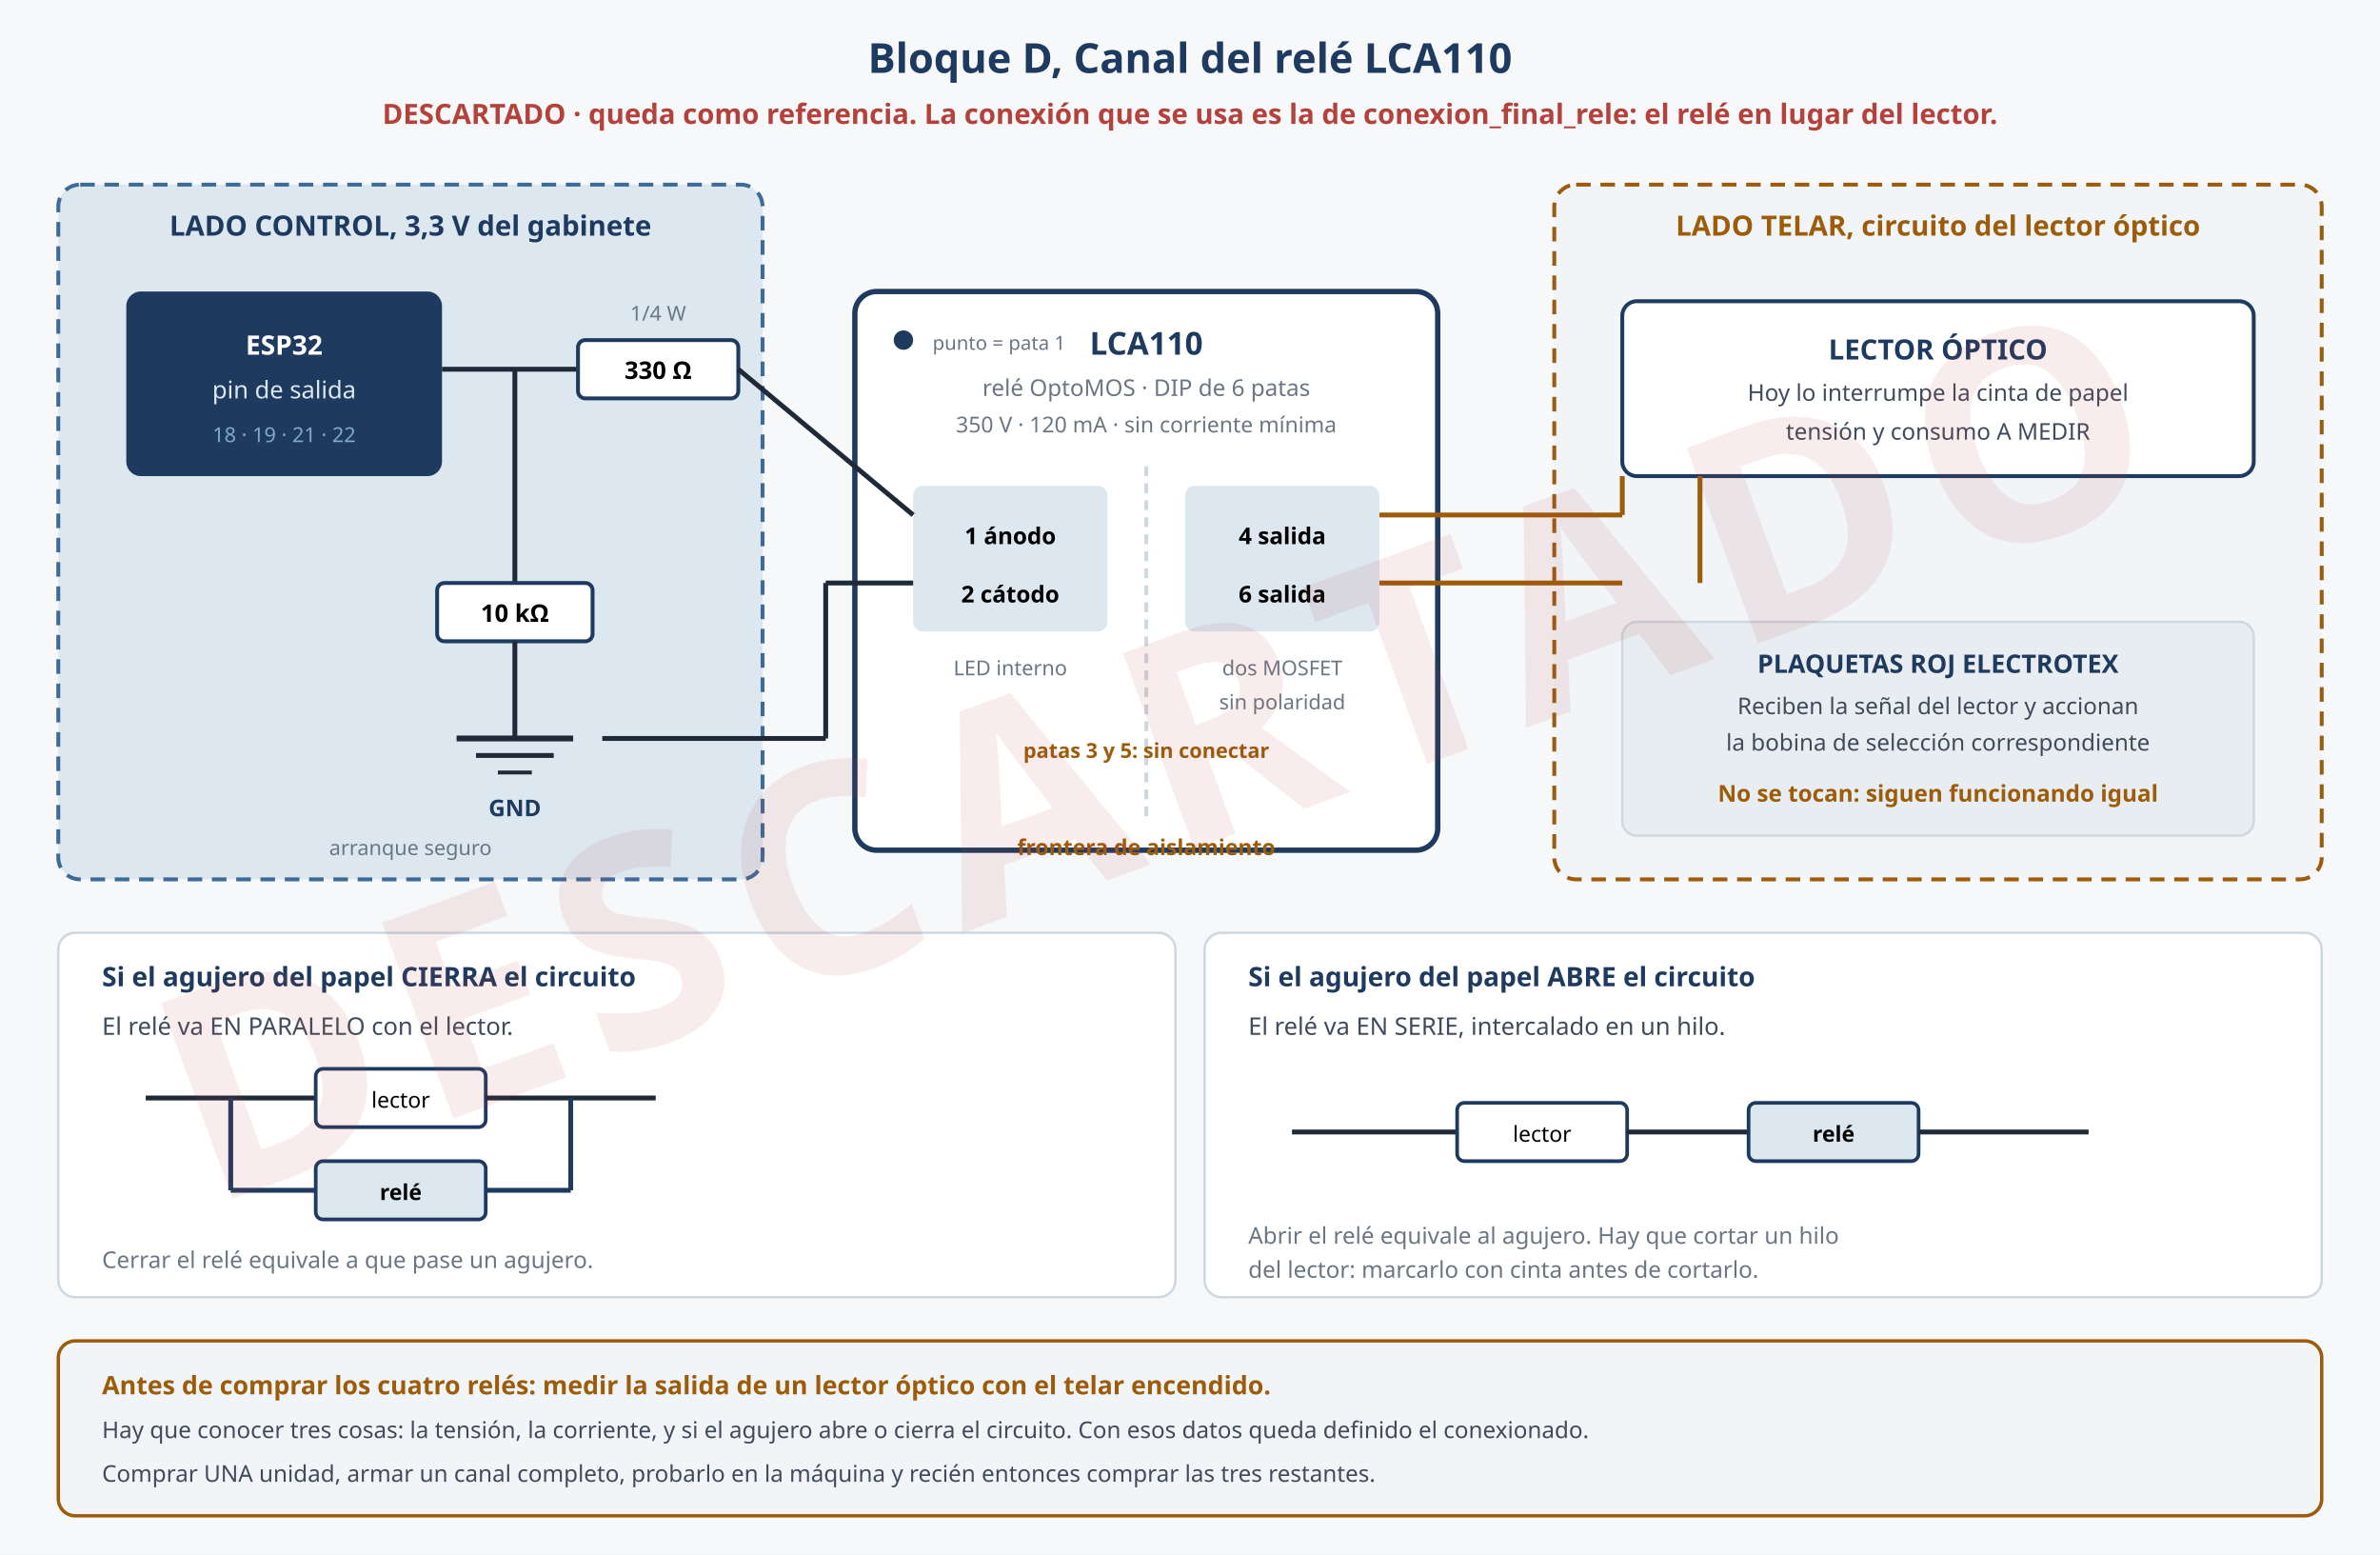
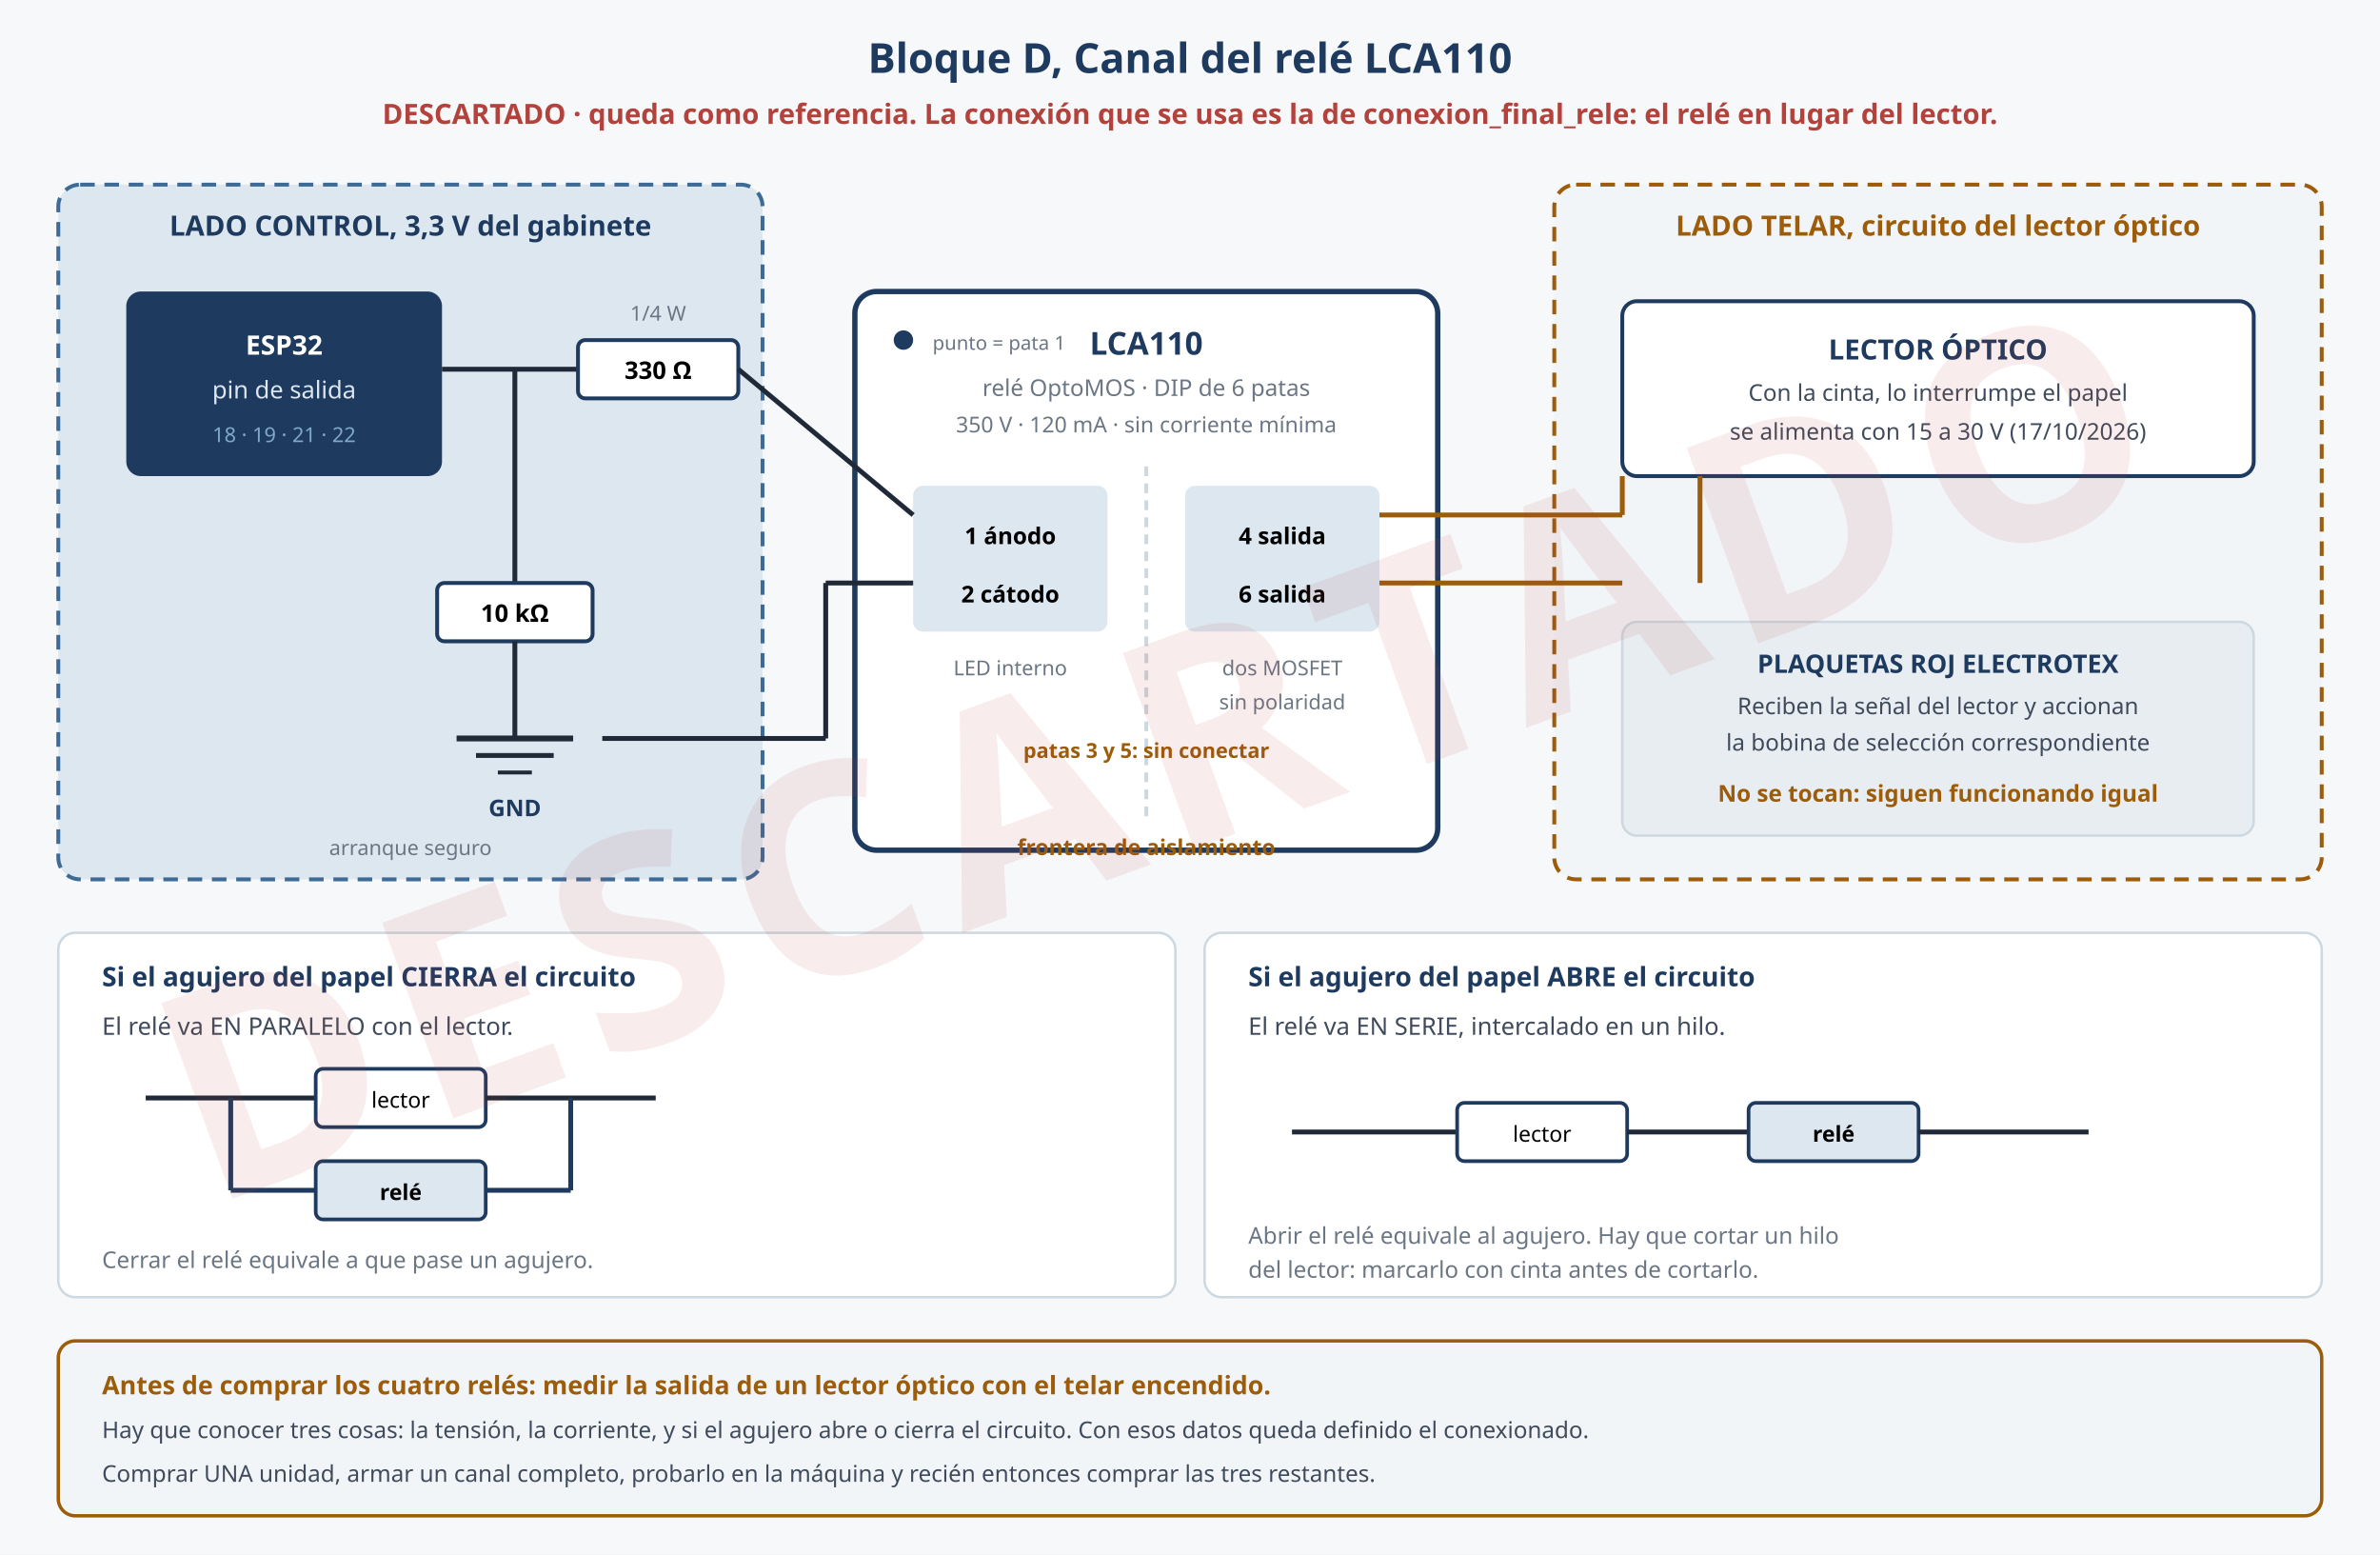
<svg xmlns="http://www.w3.org/2000/svg" viewBox="0 0 980 640" font-family="IBM Plex Sans, system-ui, sans-serif">
  <rect width="980" height="640" fill="#F6F8FA" />
  <text font-family="Questrial, IBM Plex Sans, sans-serif" x="490" y="30" text-anchor="middle" font-size="17" font-weight="bold" fill="#1E3A5F">Bloque D, Canal del relé LCA110</text>
  <text x="490" y="51" text-anchor="middle" font-size="11.5" font-weight="bold" fill="#B4423C">DESCARTADO · queda como referencia. La conexión que se usa es la de conexion_final_rele: el relé en lugar del lector.</text>
  <rect x="24" y="76" width="290" height="286" rx="9" fill="#DCE7F0" stroke="#3D6B96" stroke-width="1.6" stroke-dasharray="6 4" />
  <text x="169" y="97" text-anchor="middle" font-size="11.5" font-weight="bold" fill="#1E3A5F">LADO CONTROL, 3,3 V del gabinete</text>
  <rect x="52" y="120" width="130" height="76" rx="6" fill="#1E3A5F" />
  <text x="117" y="146" text-anchor="middle" font-size="11" font-weight="bold" fill="#FFFFFF">ESP32</text>
  <text x="117" y="164" text-anchor="middle" font-size="10" fill="#DCE7F0">pin de salida</text>
  <text x="117" y="182" text-anchor="middle" font-size="8.5" fill="#7FA8C9">18 · 19 · 21 · 22</text>
  <line x1="182" y1="152" x2="238" y2="152" stroke="#1F2937" stroke-width="2" />
  <rect x="238" y="140" width="66" height="24" rx="3" fill="#FFFFFF" stroke="#1E3A5F" stroke-width="1.6" />
  <text x="271" y="156" text-anchor="middle" font-size="10" font-weight="bold">330 Ω</text>
  <text x="271" y="132" text-anchor="middle" font-size="8.5" fill="#6B7684">1/4 W</text>
  <line x1="212" y1="152" x2="212" y2="240" stroke="#1F2937" stroke-width="2" />
  <rect x="180" y="240" width="64" height="24" rx="3" fill="#FFFFFF" stroke="#1E3A5F" stroke-width="1.6" />
  <text x="212" y="256" text-anchor="middle" font-size="10" font-weight="bold">10 kΩ</text>
  <line x1="212" y1="264" x2="212" y2="304" stroke="#1F2937" stroke-width="2" />
  <line x1="188" y1="304" x2="236" y2="304" stroke="#1F2937" stroke-width="2.4" />
  <line x1="196" y1="311" x2="228" y2="311" stroke="#1F2937" stroke-width="2" />
  <line x1="205" y1="318" x2="219" y2="318" stroke="#1F2937" stroke-width="1.6" />
  <text x="212" y="336" text-anchor="middle" font-size="9.5" font-weight="bold" fill="#1E3A5F">GND</text>
  <text x="169" y="352" text-anchor="middle" font-size="8.5" fill="#6B7684">arranque seguro</text>
  <rect x="352" y="120" width="240" height="230" rx="9" fill="#FFFFFF" stroke="#1E3A5F" stroke-width="2.2" />
  <text x="472" y="146" text-anchor="middle" font-size="13" font-weight="bold" fill="#1E3A5F">LCA110</text>
  <text x="472" y="163" text-anchor="middle" font-size="9.5" fill="#6B7684">relé OptoMOS · DIP de 6 patas</text>
  <text x="472" y="178" text-anchor="middle" font-size="9" fill="#6B7684">350 V · 120 mA · sin corriente mínima</text>
  <circle cx="372" cy="140" r="4" fill="#1E3A5F" />
  <text x="384" y="144" font-size="8" fill="#6B7684">punto = pata 1</text>
  <line x1="472" y1="192" x2="472" y2="336" stroke="#CDD8E0" stroke-width="1.6" stroke-dasharray="4 3" />
  <text x="472" y="352" text-anchor="middle" font-size="9" font-weight="bold" fill="#9C5C0A">frontera de aislamiento</text>
  <rect x="376" y="200" width="80" height="60" rx="4" fill="#DCE7F0" />
  <text x="416" y="224" text-anchor="middle" font-size="9.5" font-weight="bold">1  ánodo</text>
  <text x="416" y="248" text-anchor="middle" font-size="9.5" font-weight="bold">2  cátodo</text>
  <text x="416" y="278" text-anchor="middle" font-size="8.5" fill="#6B7684">LED interno</text>
  <text x="472" y="312" text-anchor="middle" font-size="8.5" font-weight="bold" fill="#9C5C0A">patas 3 y 5: sin conectar</text>
  <rect x="488" y="200" width="80" height="60" rx="4" fill="#DCE7F0" />
  <text x="528" y="224" text-anchor="middle" font-size="9.5" font-weight="bold">4  salida</text>
  <text x="528" y="248" text-anchor="middle" font-size="9.5" font-weight="bold">6  salida</text>
  <text x="528" y="278" text-anchor="middle" font-size="8.5" fill="#6B7684">dos MOSFET</text>
  <text x="528" y="292" text-anchor="middle" font-size="8.5" fill="#6B7684">sin polaridad</text>
  <line x1="304" y1="152" x2="376" y2="212" stroke="#1F2937" stroke-width="2" />
  <line x1="212" y1="152" x2="212" y2="152" stroke="#1F2937" stroke-width="2" />
  <line x1="248" y1="304" x2="340" y2="304" stroke="#1F2937" stroke-width="2" />
  <line x1="340" y1="304" x2="340" y2="240" stroke="#1F2937" stroke-width="2" />
  <line x1="340" y1="240" x2="376" y2="240" stroke="#1F2937" stroke-width="2" />
  <rect x="640" y="76" width="316" height="286" rx="9" fill="#F2F5F8" stroke="#9C5C0A" stroke-width="1.6" stroke-dasharray="6 4" />
  <text x="798" y="97" text-anchor="middle" font-size="11.5" font-weight="bold" fill="#9C5C0A">LADO TELAR, circuito del lector óptico</text>
  <rect x="668" y="124" width="260" height="72" rx="6" fill="#FFFFFF" stroke="#1E3A5F" stroke-width="1.6" />
  <text x="798" y="148" text-anchor="middle" font-size="11.5" font-weight="bold" fill="#1E3A5F">LECTOR ÓPTICO</text>
-   <text x="798" y="165" text-anchor="middle" font-size="9.5" fill="#3F4B5C">Hoy lo interrumpe la cinta de papel</text>
-   <text x="798" y="181" text-anchor="middle" font-size="9.5" fill="#3F4B5C">tensión y consumo A MEDIR</text>
+   <text x="798" y="165" text-anchor="middle" font-size="9.5" fill="#3F4B5C">Con la cinta, lo interrumpe el papel</text>
+   <text x="798" y="181" text-anchor="middle" font-size="9.5" fill="#3F4B5C">se alimenta con 15 a 30 V (17/10/2026)</text>
  <line x1="568" y1="212" x2="668" y2="212" stroke="#9C5C0A" stroke-width="2" />
  <line x1="568" y1="240" x2="668" y2="240" stroke="#9C5C0A" stroke-width="2" />
  <line x1="668" y1="196" x2="668" y2="212" stroke="#9C5C0A" stroke-width="2" />
  <line x1="700" y1="196" x2="700" y2="240" stroke="#9C5C0A" stroke-width="2" />
  <rect x="668" y="256" width="260" height="88" rx="6" fill="#E8EDF1" stroke="#CDD8E0" />
  <text x="798" y="277" text-anchor="middle" font-size="10.5" font-weight="bold" fill="#1E3A5F">PLAQUETAS ROJ ELECTROTEX</text>
  <text x="798" y="294" text-anchor="middle" font-size="9.5" fill="#3F4B5C">Reciben la señal del lector y accionan</text>
  <text x="798" y="309" text-anchor="middle" font-size="9.5" fill="#3F4B5C">la bobina de selección correspondiente</text>
  <text x="798" y="330" text-anchor="middle" font-size="9.5" font-weight="bold" fill="#9C5C0A">No se tocan: siguen funcionando igual</text>
  <rect x="24" y="384" width="460" height="150" rx="7" fill="#FFFFFF" stroke="#CDD8E0" />
  <text x="42" y="406" font-size="11" font-weight="bold" fill="#1E3A5F">Si el agujero del papel CIERRA el circuito</text>
  <text x="42" y="426" font-size="10" fill="#3F4B5C">El relé va EN PARALELO con el lector.</text>
  <line x1="60" y1="452" x2="130" y2="452" stroke="#1F2937" stroke-width="2" />
  <rect x="130" y="440" width="70" height="24" rx="3" fill="#FFFFFF" stroke="#1E3A5F" stroke-width="1.5" />
  <text x="165" y="456" text-anchor="middle" font-size="9">lector</text>
  <line x1="200" y1="452" x2="270" y2="452" stroke="#1F2937" stroke-width="2" />
  <line x1="95" y1="452" x2="95" y2="490" stroke="#1E3A5F" stroke-width="2" />
  <line x1="95" y1="490" x2="235" y2="490" stroke="#1E3A5F" stroke-width="2" />
  <line x1="235" y1="490" x2="235" y2="452" stroke="#1E3A5F" stroke-width="2" />
  <rect x="130" y="478" width="70" height="24" rx="3" fill="#DCE7F0" stroke="#1E3A5F" stroke-width="1.5" />
  <text x="165" y="494" text-anchor="middle" font-size="9" font-weight="bold">relé</text>
  <text x="42" y="522" font-size="9.5" fill="#6B7684">Cerrar el relé equivale a que pase un agujero.</text>
  <rect x="496" y="384" width="460" height="150" rx="7" fill="#FFFFFF" stroke="#CDD8E0" />
  <text x="514" y="406" font-size="11" font-weight="bold" fill="#1E3A5F">Si el agujero del papel ABRE el circuito</text>
  <text x="514" y="426" font-size="10" fill="#3F4B5C">El relé va EN SERIE, intercalado en un hilo.</text>
  <line x1="532" y1="466" x2="600" y2="466" stroke="#1F2937" stroke-width="2" />
  <rect x="600" y="454" width="70" height="24" rx="3" fill="#FFFFFF" stroke="#1E3A5F" stroke-width="1.5" />
  <text x="635" y="470" text-anchor="middle" font-size="9">lector</text>
  <line x1="670" y1="466" x2="720" y2="466" stroke="#1F2937" stroke-width="2" />
  <rect x="720" y="454" width="70" height="24" rx="3" fill="#DCE7F0" stroke="#1E3A5F" stroke-width="1.5" />
  <text x="755" y="470" text-anchor="middle" font-size="9" font-weight="bold">relé</text>
  <line x1="790" y1="466" x2="860" y2="466" stroke="#1F2937" stroke-width="2" />
  <text x="514" y="512" font-size="9.5" fill="#6B7684">Abrir el relé equivale al agujero. Hay que cortar un hilo</text>
  <text x="514" y="526" font-size="9.5" fill="#6B7684">del lector: marcarlo con cinta antes de cortarlo.</text>
  <rect x="24" y="552" width="932" height="72" rx="7" fill="#F2F5F8" stroke="#9C5C0A" stroke-width="1.4" />
  <text x="42" y="574" font-size="10.5" font-weight="bold" fill="#9C5C0A">Antes de comprar los cuatro relés: medir la salida de un lector óptico con el telar encendido.</text>
  <text x="42" y="592" font-size="9.5" fill="#3F4B5C">Hay que conocer tres cosas: la tensión, la corriente, y si el agujero abre o cierra el circuito. Con esos datos queda definido el conexionado.</text>
  <text x="42" y="610" font-size="9.5" fill="#3F4B5C">Comprar UNA unidad, armar un canal completo, probarlo en la máquina y recién entonces comprar las tres restantes.</text>
  <g pointer-events="none">
    <text x="490" y="350" text-anchor="middle" font-size="120" font-weight="bold" fill="#B4423C" fill-opacity="0.10" letter-spacing="8" transform="rotate(-20 490 350)">DESCARTADO</text>
  </g>
</svg>
